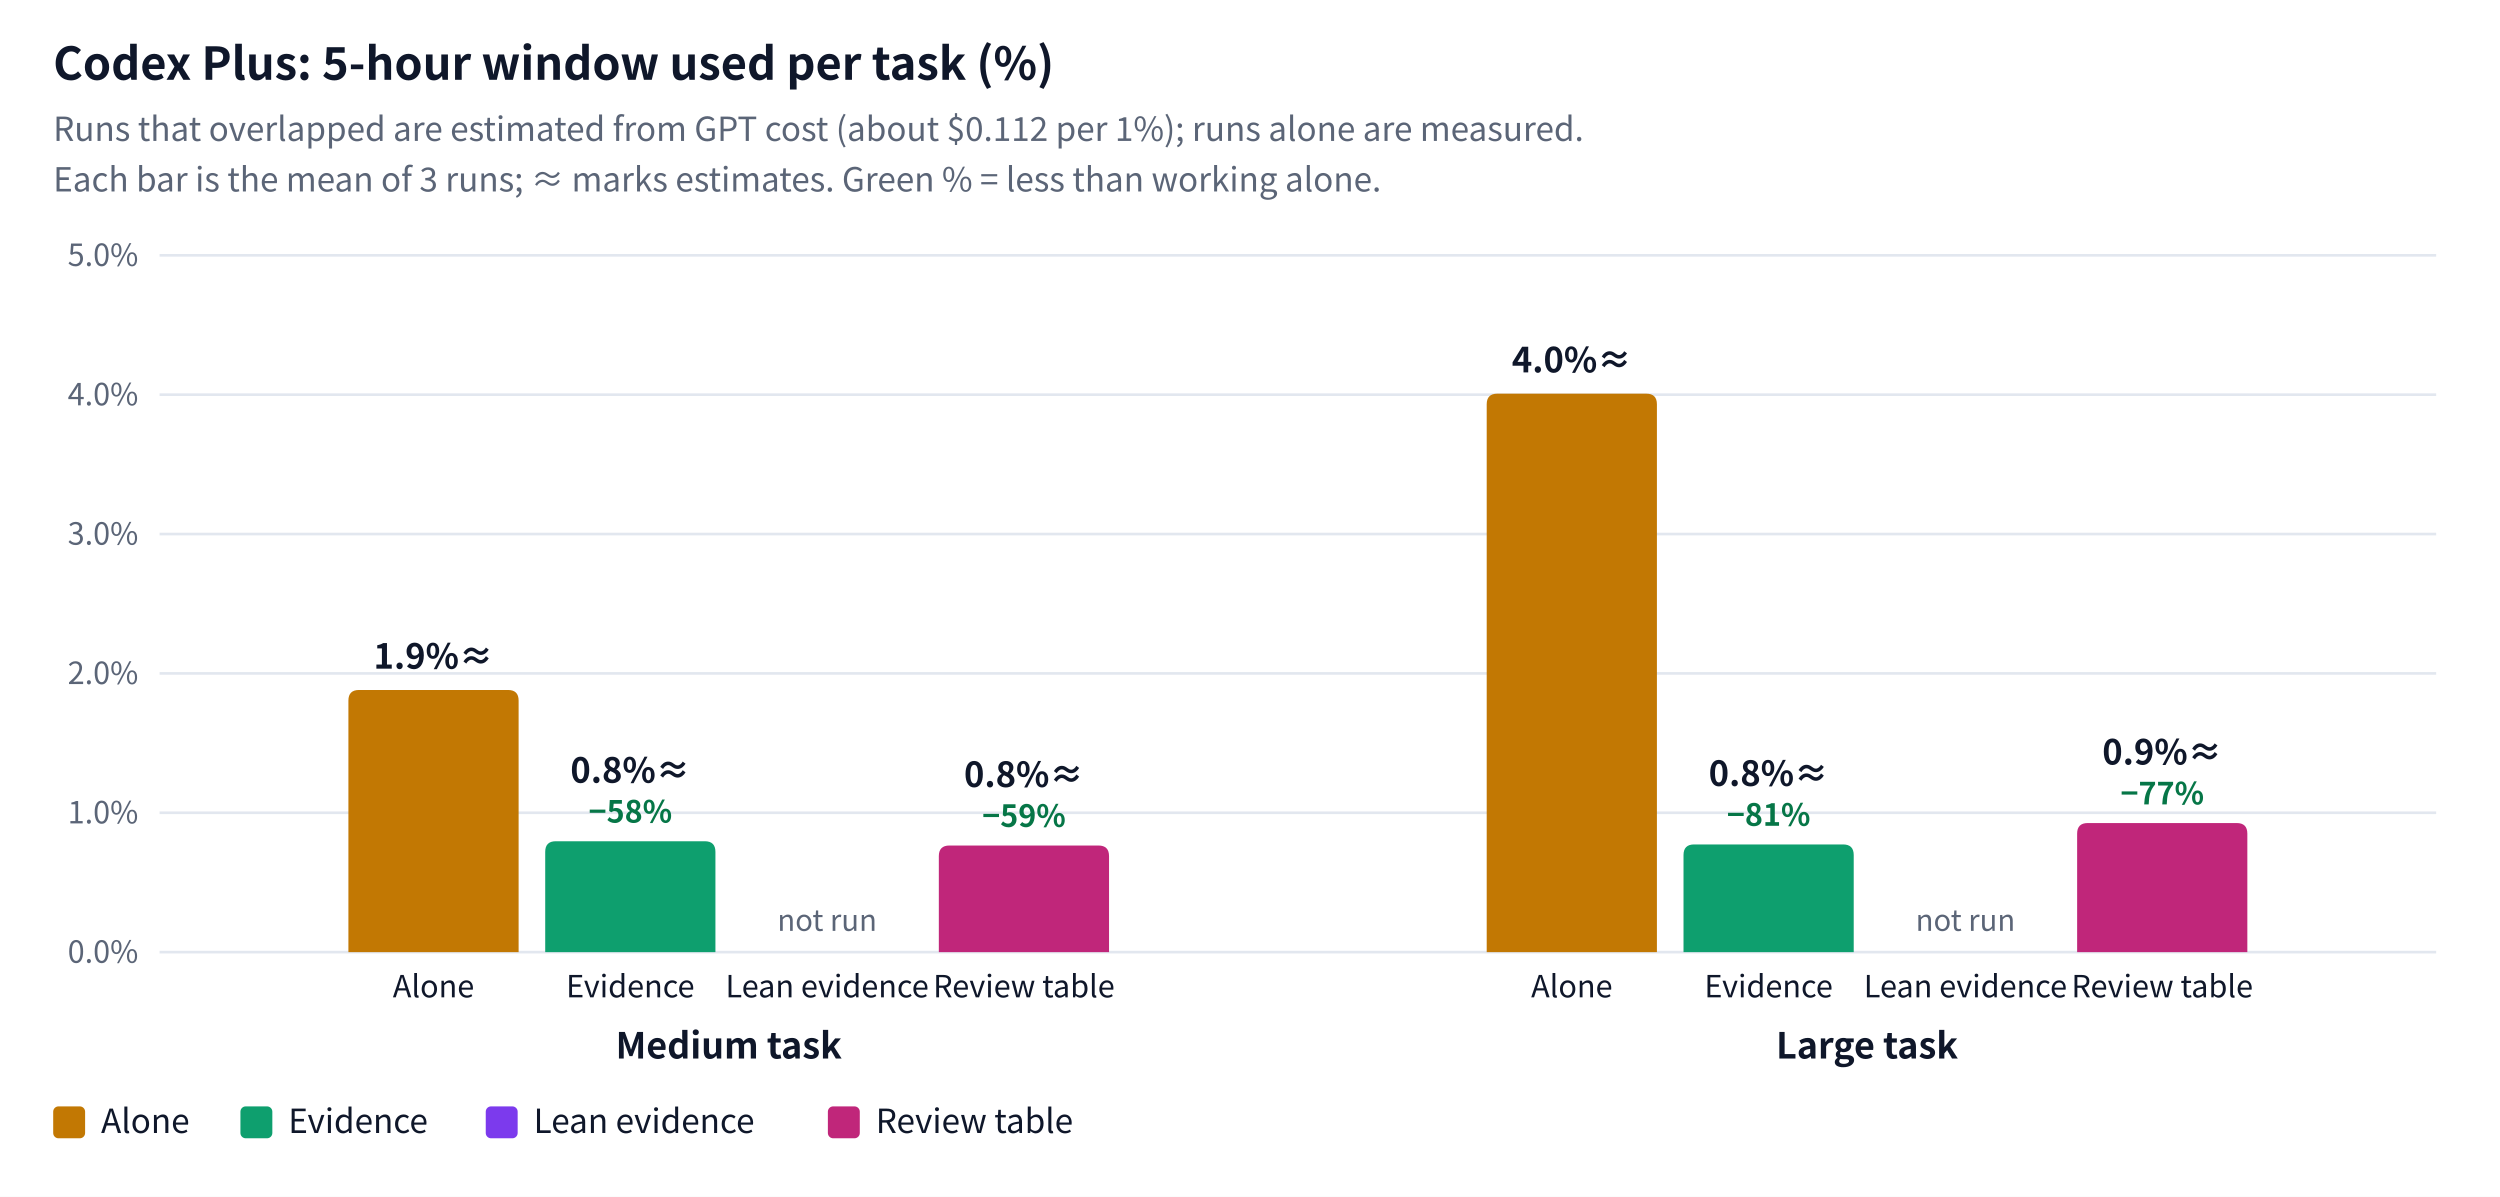
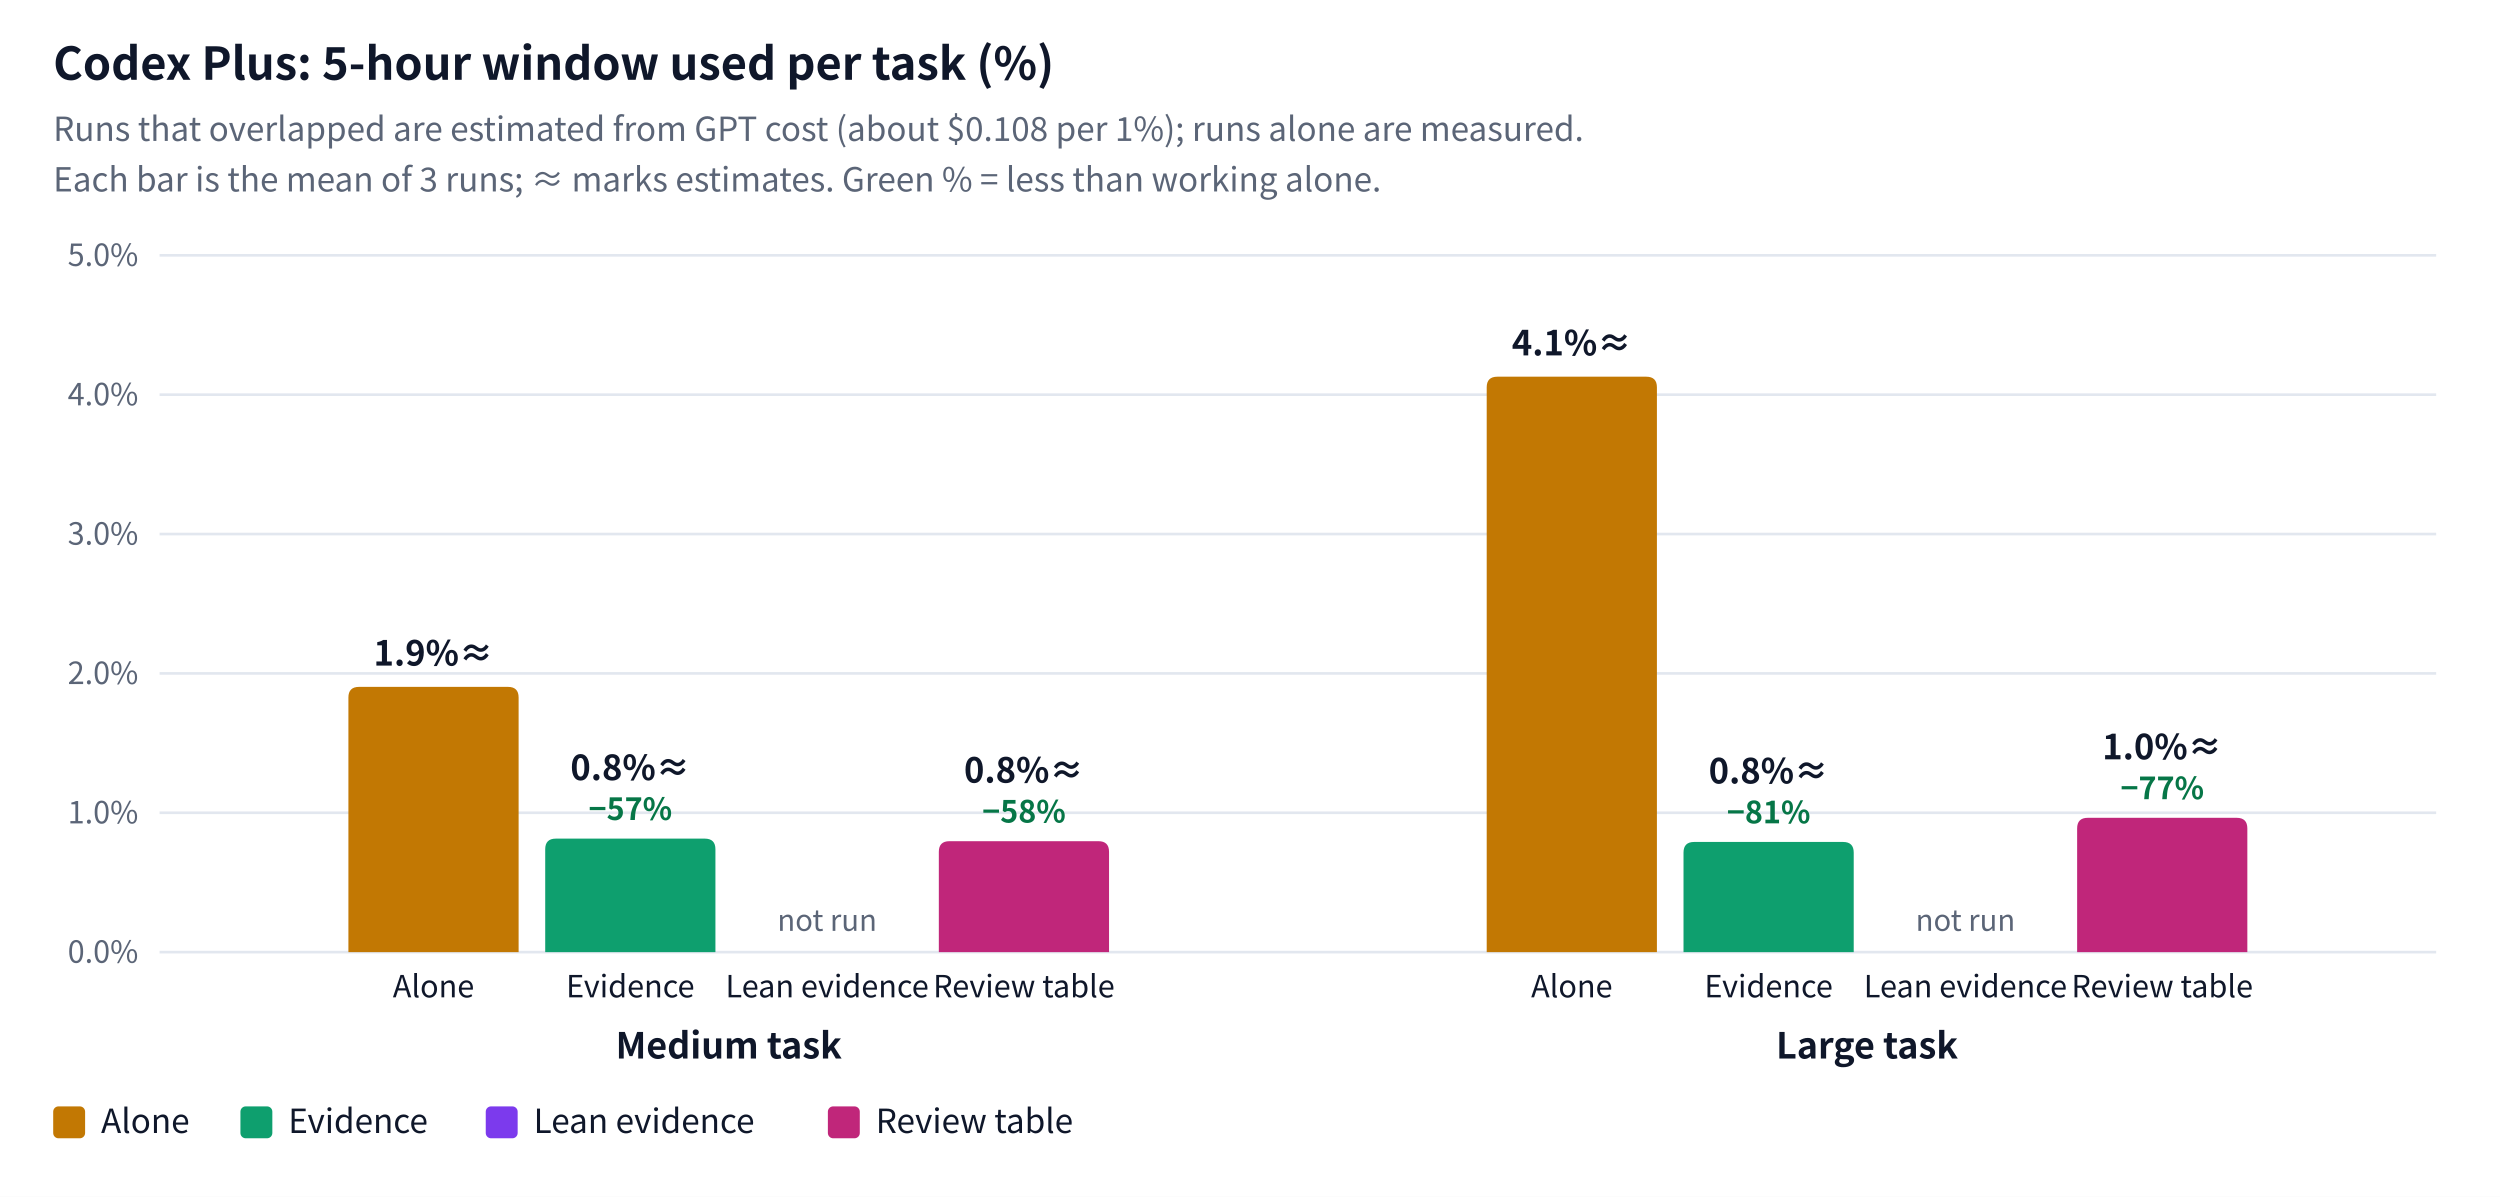
<svg xmlns="http://www.w3.org/2000/svg" width="940" height="450" viewBox="0 0 940 450" font-family="-apple-system, 'Segoe UI', 'PingFang SC', 'Noto Sans CJK SC', Helvetica, Arial, sans-serif">
  <rect width="940" height="450" fill="#FFFFFF" />
  <text x="20" y="30" font-size="17" font-weight="600" fill="#0F172A">Codex Plus: 5-hour window used per task (%)</text>
-   <text x="20" y="53" font-size="12.5" fill="#5B6577">Runs that overlapped are estimated from GPT cost (about $0.112 per 1%); runs alone are measured.</text>
+   <text x="20" y="53" font-size="12.5" fill="#5B6577">Runs that overlapped are estimated from GPT cost (about $0.108 per 1%); runs alone are measured.</text>
  <text x="20" y="72" font-size="12.5" fill="#5B6577">Each bar is the mean of 3 runs; ≈ marks estimates. Green % = less than working alone.</text>
  <line x1="60" x2="916" y1="358" y2="358" stroke="#E2E7EF" />
  <text x="52" y="362" font-size="11.5" fill="#5B6577" text-anchor="end">0.0%</text>
  <line x1="60" x2="916" y1="305.6" y2="305.6" stroke="#E2E7EF" />
  <text x="52" y="309.6" font-size="11.5" fill="#5B6577" text-anchor="end">1.0%</text>
  <line x1="60" x2="916" y1="253.2" y2="253.2" stroke="#E2E7EF" />
  <text x="52" y="257.2" font-size="11.5" fill="#5B6577" text-anchor="end">2.0%</text>
  <line x1="60" x2="916" y1="200.8" y2="200.8" stroke="#E2E7EF" />
  <text x="52" y="204.8" font-size="11.5" fill="#5B6577" text-anchor="end">3.0%</text>
  <line x1="60" x2="916" y1="148.4" y2="148.4" stroke="#E2E7EF" />
  <text x="52" y="152.4" font-size="11.5" fill="#5B6577" text-anchor="end">4.0%</text>
  <line x1="60" x2="916" y1="96" y2="96" stroke="#E2E7EF" />
  <text x="52" y="100" font-size="11.5" fill="#5B6577" text-anchor="end">5.0%</text>
  <text x="163" y="375" font-size="11.5" fill="#0F172A" text-anchor="middle">Alone</text>
-   <path d="M131,358 V263.429 Q131,259.429 135,259.429 H191 Q195,259.429 195,263.429 V358 Z" fill="#C27803" />
-   <text x="163" y="251.429" font-size="13" font-weight="600" fill="#0F172A" text-anchor="middle">1.9%≈</text>
+   <path d="M131,358 V262.267 Q131,258.267 135,258.267 H191 Q195,258.267 195,262.267 V358 Z" fill="#C27803" />
+   <text x="163" y="250.267" font-size="13" font-weight="600" fill="#0F172A" text-anchor="middle">1.9%≈</text>
  <text x="237" y="375" font-size="11.5" fill="#0F172A" text-anchor="middle">Evidence</text>
-   <path d="M205,358 V320.304 Q205,316.304 209,316.304 H265 Q269,316.304 269,320.304 V358 Z" fill="#0E9F6E" />
-   <text x="237" y="294.304" font-size="13" font-weight="600" fill="#0F172A" text-anchor="middle">0.8%≈</text>
-   <text x="237" y="309.304" font-size="11.5" font-weight="600" fill="#067647" text-anchor="middle">−58%</text>
+   <path d="M205,358 V319.322 Q205,315.322 209,315.322 H265 Q269,315.322 269,319.322 V358 Z" fill="#0E9F6E" />
+   <text x="237" y="293.322" font-size="13" font-weight="600" fill="#0F172A" text-anchor="middle">0.8%≈</text>
+   <text x="237" y="308.322" font-size="11.5" font-weight="600" fill="#067647" text-anchor="middle">−57%</text>
  <text x="311" y="375" font-size="11.5" fill="#0F172A" text-anchor="middle">Lean evidence</text>
  <text x="311" y="350" font-size="11" fill="#5B6577" text-anchor="middle">not run</text>
  <text x="385" y="375" font-size="11.5" fill="#0F172A" text-anchor="middle">Review table</text>
-   <path d="M353,358 V321.909 Q353,317.909 357,317.909 H413 Q417,317.909 417,321.909 V358 Z" fill="#C0267A" />
-   <text x="385" y="295.909" font-size="13" font-weight="600" fill="#0F172A" text-anchor="middle">0.8%≈</text>
-   <text x="385" y="310.909" font-size="11.5" font-weight="600" fill="#067647" text-anchor="middle">−59%</text>
+   <path d="M353,358 V320.285 Q353,316.285 357,316.285 H413 Q417,316.285 417,320.285 V358 Z" fill="#C0267A" />
+   <text x="385" y="294.285" font-size="13" font-weight="600" fill="#0F172A" text-anchor="middle">0.8%≈</text>
+   <text x="385" y="309.285" font-size="11.5" font-weight="600" fill="#067647" text-anchor="middle">−58%</text>
  <text x="274" y="398" font-size="13.5" font-weight="600" fill="#0F172A" text-anchor="middle">Medium task</text>
  <text x="591" y="375" font-size="11.5" fill="#0F172A" text-anchor="middle">Alone</text>
-   <path d="M559,358 V152.019 Q559,148.019 563,148.019 H619 Q623,148.019 623,152.019 V358 Z" fill="#C27803" />
-   <text x="591" y="140.019" font-size="13" font-weight="600" fill="#0F172A" text-anchor="middle">4.0%≈</text>
+   <path d="M559,358 V145.637 Q559,141.637 563,141.637 H619 Q623,141.637 623,145.637 V358 Z" fill="#C27803" />
+   <text x="591" y="133.637" font-size="13" font-weight="600" fill="#0F172A" text-anchor="middle">4.1%≈</text>
  <text x="665" y="375" font-size="11.5" fill="#0F172A" text-anchor="middle">Evidence</text>
-   <path d="M633,358 V321.507 Q633,317.507 637,317.507 H693 Q697,317.507 697,321.507 V358 Z" fill="#0E9F6E" />
-   <text x="665" y="295.507" font-size="13" font-weight="600" fill="#0F172A" text-anchor="middle">0.8%≈</text>
-   <text x="665" y="310.507" font-size="11.5" font-weight="600" fill="#067647" text-anchor="middle">−81%</text>
+   <path d="M633,358 V320.575 Q633,316.575 637,316.575 H693 Q697,316.575 697,320.575 V358 Z" fill="#0E9F6E" />
+   <text x="665" y="294.575" font-size="13" font-weight="600" fill="#0F172A" text-anchor="middle">0.8%≈</text>
+   <text x="665" y="309.575" font-size="11.5" font-weight="600" fill="#067647" text-anchor="middle">−81%</text>
  <text x="739" y="375" font-size="11.5" fill="#0F172A" text-anchor="middle">Lean evidence</text>
  <text x="739" y="350" font-size="11" fill="#5B6577" text-anchor="middle">not run</text>
  <text x="813" y="375" font-size="11.5" fill="#0F172A" text-anchor="middle">Review table</text>
-   <path d="M781,358 V313.464 Q781,309.464 785,309.464 H841 Q845,309.464 845,313.464 V358 Z" fill="#C0267A" />
-   <text x="813" y="287.464" font-size="13" font-weight="600" fill="#0F172A" text-anchor="middle">0.9%≈</text>
-   <text x="813" y="302.464" font-size="11.5" font-weight="600" fill="#067647" text-anchor="middle">−77%</text>
+   <path d="M781,358 V311.498 Q781,307.498 785,307.498 H841 Q845,307.498 845,311.498 V358 Z" fill="#C0267A" />
+   <text x="813" y="285.498" font-size="13" font-weight="600" fill="#0F172A" text-anchor="middle">1.0%≈</text>
+   <text x="813" y="300.498" font-size="11.5" font-weight="600" fill="#067647" text-anchor="middle">−77%</text>
  <text x="702" y="398" font-size="13.5" font-weight="600" fill="#0F172A" text-anchor="middle">Large task</text>
  <rect x="20" y="416" width="12" height="12" rx="2" fill="#C27803" />
  <text x="38" y="426" font-size="12.5" fill="#0F172A">Alone</text>
  <rect x="90.4" y="416" width="12" height="12" rx="2" fill="#0E9F6E" />
  <text x="108.4" y="426" font-size="12.5" fill="#0F172A">Evidence</text>
  <rect x="182.64" y="416" width="12" height="12" rx="2" fill="#7C3AED" />
  <text x="200.64" y="426" font-size="12.5" fill="#0F172A">Lean evidence</text>
  <rect x="311.28" y="416" width="12" height="12" rx="2" fill="#C0267A" />
  <text x="329.28" y="426" font-size="12.5" fill="#0F172A">Review table</text>
</svg>
